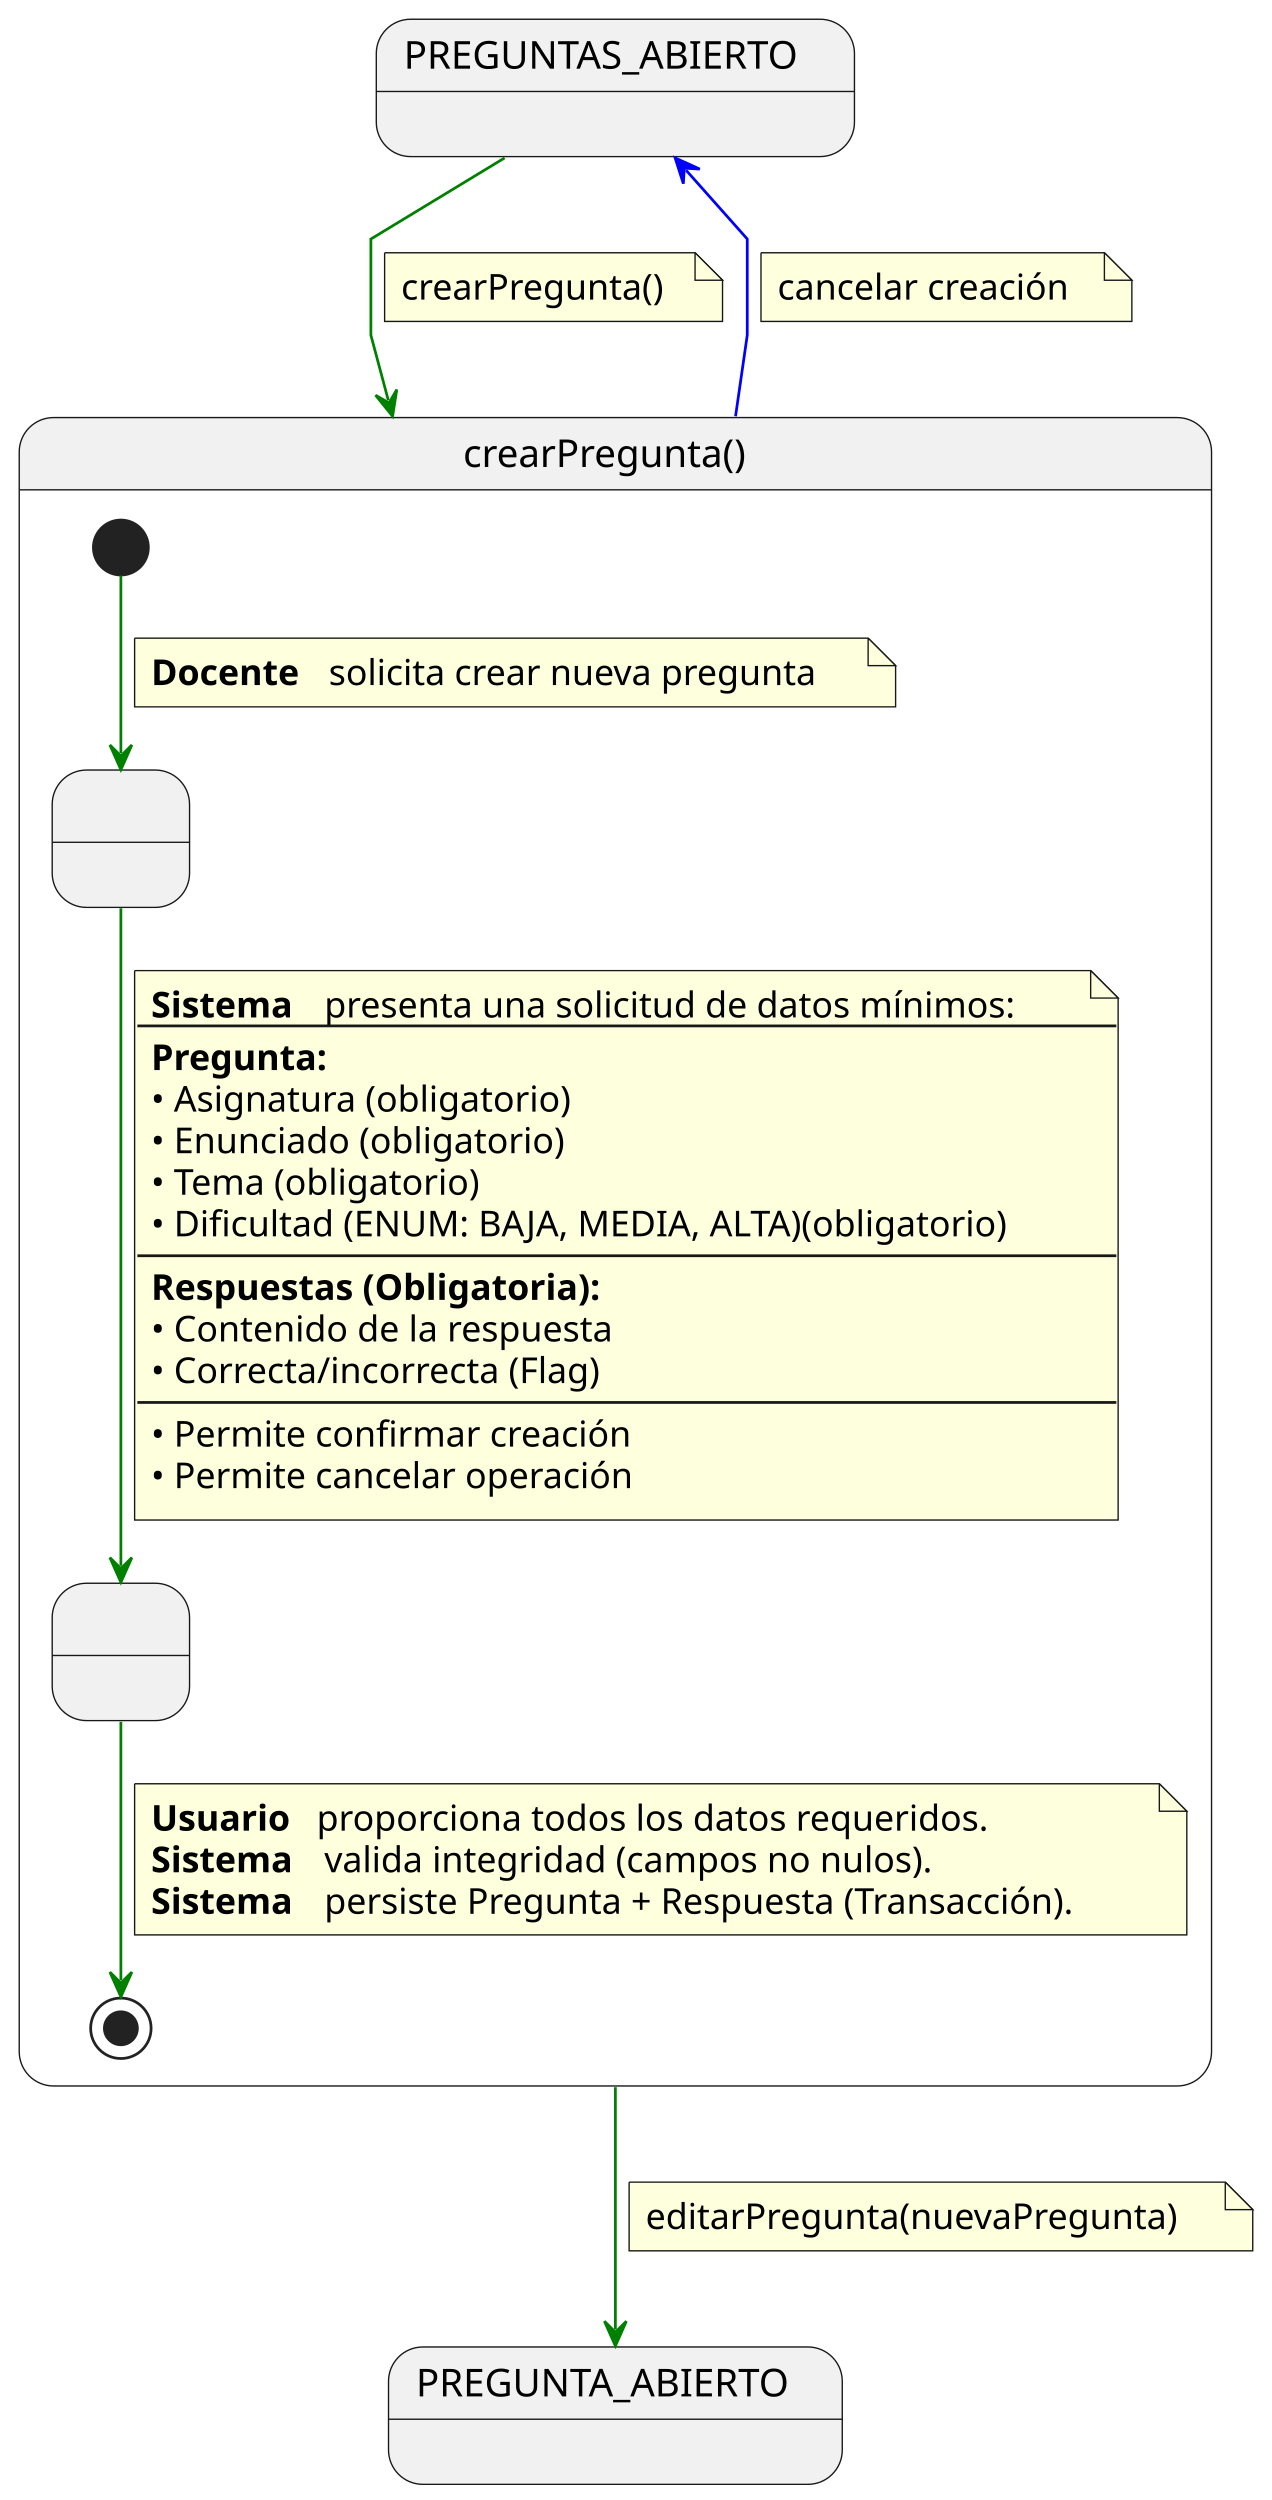
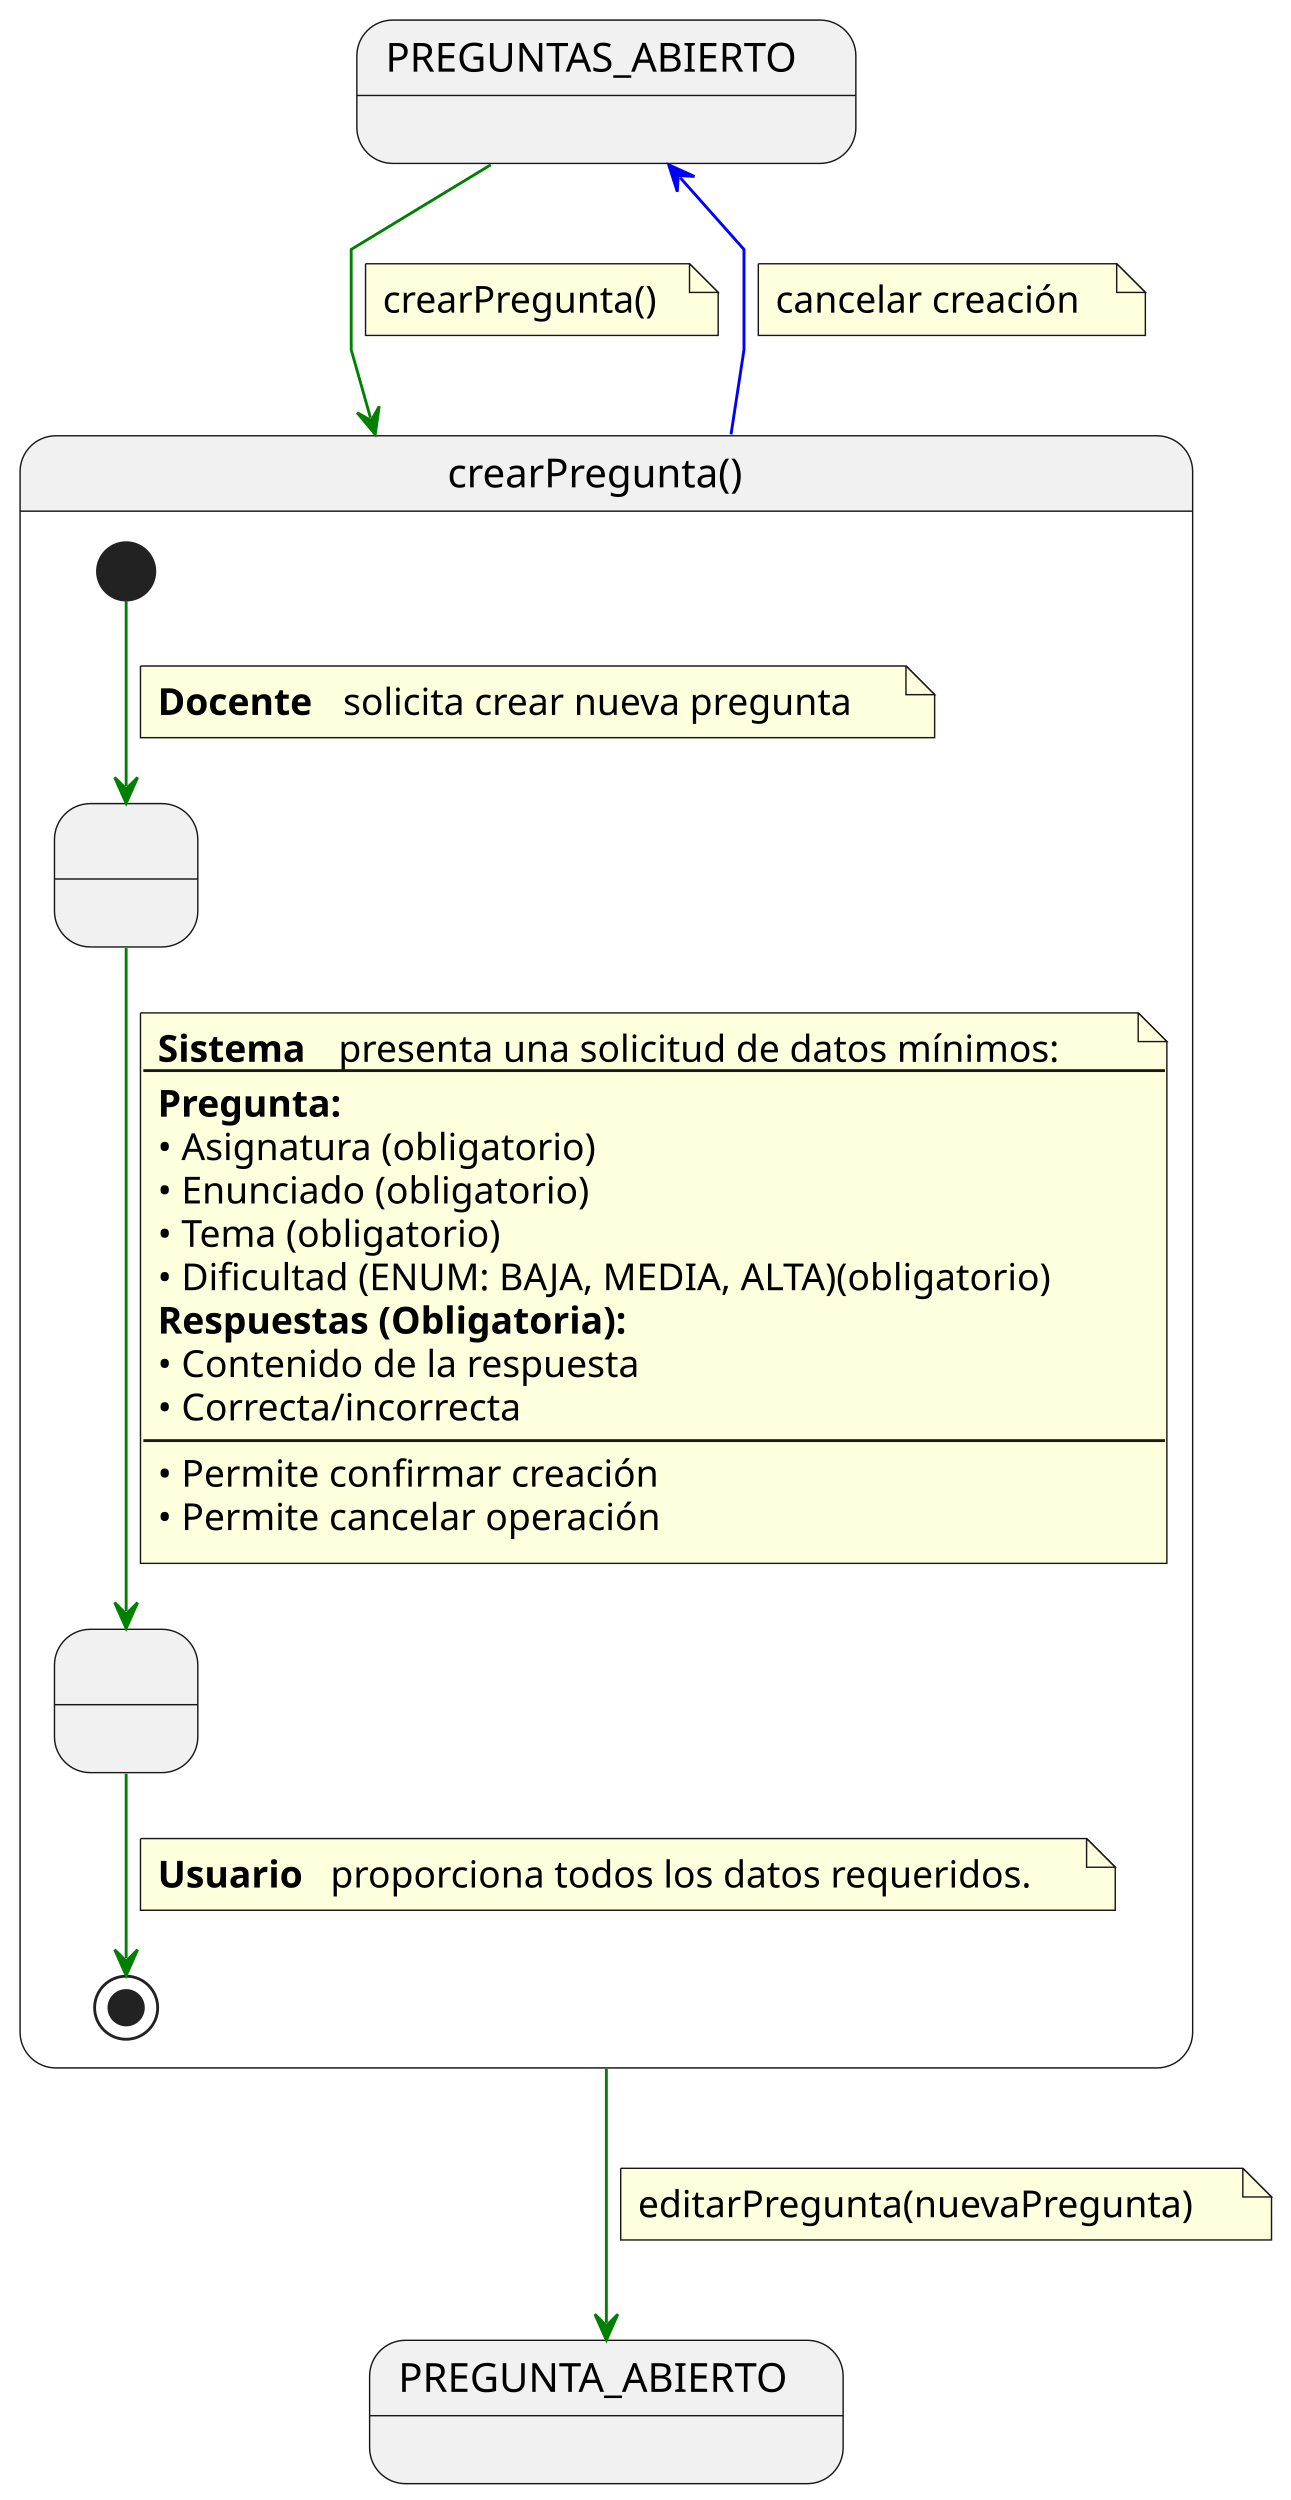
- <svg xmlns="http://www.w3.org/2000/svg" contentStyleType="text/css" data-diagram-type="STATE" height="910px" preserveAspectRatio="none" style="width:463px;height:910px;background:#FFFFFF;" version="1.1" viewBox="0 0 463 910" width="463px" zoomAndPan="magnify">
+ <svg xmlns="http://www.w3.org/2000/svg" contentStyleType="text/css" data-diagram-type="STATE" height="872px" preserveAspectRatio="none" style="width:450px;height:872px;background:#FFFFFF;" version="1.1" viewBox="0 0 450 872" width="450px" zoomAndPan="magnify">
  <defs />
  <g>
    <g id="PREGUNTAS_ABIERTO">
-       <rect fill="#F1F1F1" height="50" rx="12.5" ry="12.5" style="stroke:#181818;stroke-width:0.5;" width="174.055" x="136.97" y="7" />
-       <line style="stroke:#181818;stroke-width:0.5;" x1="136.97" x2="311.025" y1="33.297" y2="33.297" />
-       <text fill="#000000" font-family="sans-serif" font-size="14" lengthAdjust="spacing" textLength="154.055" x="146.97" y="24.995">PREGUNTAS_ABIERTO</text>
+       <rect fill="#F1F1F1" height="50" rx="12.5" ry="12.5" style="stroke:#181818;stroke-width:0.5;" width="174.055" x="124.47" y="7" />
+       <line style="stroke:#181818;stroke-width:0.5;" x1="124.47" x2="298.525" y1="33.297" y2="33.297" />
+       <text fill="#000000" font-family="sans-serif" font-size="14" lengthAdjust="spacing" textLength="154.055" x="134.47" y="24.995">PREGUNTAS_ABIERTO</text>
    </g>
-     <path d="M19.5,152 L428.5,152 A12.5,12.5 0 0 1 441,164.5 L441,178.297 L7,178.297 L7,164.5 A12.5,12.5 0 0 1 19.5,152" fill="#F1F1F1" />
-     <rect fill="none" height="607.297" rx="12.5" ry="12.5" style="stroke:#181818;stroke-width:0.5;" width="434" x="7" y="152" />
-     <line style="stroke:#181818;stroke-width:0.5;" x1="7" x2="441" y1="178.297" y2="178.297" />
-     <text fill="#000000" font-family="sans-serif" font-size="14" lengthAdjust="spacing" textLength="110.838" x="168.581" y="169.995">crearPregunta()</text>
+     <path d="M19.5,152 L403.5,152 A12.5,12.5 0 0 1 416,164.5 L416,178.297 L7,178.297 L7,164.5 A12.5,12.5 0 0 1 19.5,152" fill="#F1F1F1" />
+     <rect fill="none" height="569.297" rx="12.5" ry="12.5" style="stroke:#181818;stroke-width:0.5;" width="409" x="7" y="152" />
+     <line style="stroke:#181818;stroke-width:0.5;" x1="7" x2="416" y1="178.297" y2="178.297" />
+     <text fill="#000000" font-family="sans-serif" font-size="14" lengthAdjust="spacing" textLength="110.838" x="156.081" y="169.995">crearPregunta()</text>
    <g id="crearPregunta.SolicitandoDatosPregunta">
      <rect fill="#F1F1F1" height="50" rx="12.5" ry="12.5" style="stroke:#181818;stroke-width:0.5;" width="50" x="19" y="280.297" />
      <line style="stroke:#181818;stroke-width:0.5;" x1="19" x2="69" y1="306.594" y2="306.594" />
      <text fill="#000000" font-family="sans-serif" font-size="14" lengthAdjust="spacing" textLength="4.45" x="41.775" y="298.292"> </text>
    </g>
    <g id="crearPregunta.ProcesandoCreacion">
-       <rect fill="#F1F1F1" height="50" rx="12.5" ry="12.5" style="stroke:#181818;stroke-width:0.5;" width="50" x="19" y="576.297" />
-       <line style="stroke:#181818;stroke-width:0.5;" x1="19" x2="69" y1="602.594" y2="602.594" />
-       <text fill="#000000" font-family="sans-serif" font-size="14" lengthAdjust="spacing" textLength="4.45" x="41.775" y="594.292"> </text>
+       <rect fill="#F1F1F1" height="50" rx="12.5" ry="12.5" style="stroke:#181818;stroke-width:0.5;" width="50" x="19" y="568.297" />
+       <line style="stroke:#181818;stroke-width:0.5;" x1="19" x2="69" y1="594.594" y2="594.594" />
+       <text fill="#000000" font-family="sans-serif" font-size="14" lengthAdjust="spacing" textLength="4.45" x="41.775" y="586.292"> </text>
    </g>
    <ellipse cx="44" cy="199.297" fill="#222222" rx="10" ry="10" style="stroke:#222222;stroke-width:1;" />
-     <ellipse cx="44" cy="738.297" fill="none" rx="11" ry="11" style="stroke:#222222;stroke-width:1;" />
-     <ellipse cx="44" cy="738.297" fill="#222222" rx="6" ry="6" style="stroke:#222222;stroke-width:1;" />
+     <ellipse cx="44" cy="700.297" fill="none" rx="11" ry="11" style="stroke:#222222;stroke-width:1;" />
+     <ellipse cx="44" cy="700.297" fill="#222222" rx="6" ry="6" style="stroke:#222222;stroke-width:1;" />
    <g class="link" data-entity-1=".start.crearPregunta" data-entity-2="SolicitandoDatosPregunta" data-source-line="18" data-uid="lnk4" id="link_.start.crearPregunta_SolicitandoDatosPregunta">
      <path d="M44,209.527 C44,225.237 44,251.657 44,274.167" fill="none" id="*start*crearPregunta-to-SolicitandoDatosPregunta" style="stroke:#008000;stroke-width:1;" />
      <polygon fill="#008000" points="44,280.167,48,271.167,44,275.167,40,271.167,44,280.167" style="stroke:#008000;stroke-width:1;" />
      <path d="M49,232.297 L49,257.297 L326,257.297 L326,242.297 L316,232.297 L49,232.297" fill="#FEFFDD" style="stroke:#181818;stroke-width:0.5;" />
      <path d="M316,232.297 L316,242.297 L326,242.297 L316,232.297" fill="#FEFFDD" style="stroke:#181818;stroke-width:0.5;" />
      <text fill="#000000" font-family="sans-serif" font-size="13" font-weight="bold" lengthAdjust="spacing" textLength="60.531" x="55" y="249.364">Docente</text>
      <text fill="#000000" font-family="sans-serif" font-size="13" lengthAdjust="spacing" textLength="191.496" x="119.664" y="249.364">solicita crear nueva pregunta</text>
    </g>
    <g class="link" data-entity-1="SolicitandoDatosPregunta" data-entity-2="ProcesandoCreacion" data-source-line="23" data-uid="lnk5" id="link_SolicitandoDatosPregunta_ProcesandoCreacion">
-       <path d="M44,330.607 C44,385.907 44,514.627 44,569.957" fill="none" id="SolicitandoDatosPregunta-to-ProcesandoCreacion" style="stroke:#008000;stroke-width:1;" />
-       <polygon fill="#008000" points="44,575.957,48,566.957,44,570.957,40,566.957,44,575.957" style="stroke:#008000;stroke-width:1;" />
-       <path d="M49,353.297 L49,553.297 L407,553.297 L407,363.297 L397,353.297 L49,353.297" fill="#FEFFDD" style="stroke:#181818;stroke-width:0.5;" />
+       <path d="M44,330.677 C44,384.717 44,507.997 44,561.977" fill="none" id="SolicitandoDatosPregunta-to-ProcesandoCreacion" style="stroke:#008000;stroke-width:1;" />
+       <polygon fill="#008000" points="44,567.977,48,558.977,44,562.977,40,558.977,44,567.977" style="stroke:#008000;stroke-width:1;" />
+       <path d="M49,353.297 L49,545.297 L407,545.297 L407,363.297 L397,353.297 L49,353.297" fill="#FEFFDD" style="stroke:#181818;stroke-width:0.5;" />
      <path d="M397,353.297 L397,363.297 L407,363.297 L397,353.297" fill="#FEFFDD" style="stroke:#181818;stroke-width:0.5;" />
      <text fill="#000000" font-family="sans-serif" font-size="13" font-weight="bold" lengthAdjust="spacing" textLength="58.906" x="55" y="370.364">Sistema</text>
      <text fill="#000000" font-family="sans-serif" font-size="13" lengthAdjust="spacing" textLength="269.261" x="118.039" y="370.364">presenta una solicitud de datos mínimos:</text>
      <line style="stroke:#181818;stroke-width:1;" x1="50" x2="406.34" y1="373.43" y2="373.43" />
      <text fill="#000000" font-family="sans-serif" font-size="13" font-weight="bold" lengthAdjust="spacing" textLength="72.757" x="55" y="389.497">Pregunta:</text>
      <text fill="#000000" font-family="sans-serif" font-size="13" lengthAdjust="spacing" textLength="166.067" x="55" y="404.629">• Asignatura (obligatorio)</text>
      <text fill="#000000" font-family="sans-serif" font-size="13" lengthAdjust="spacing" textLength="163.547" x="55" y="419.762">• Enunciado (obligatorio)</text>
      <text fill="#000000" font-family="sans-serif" font-size="13" lengthAdjust="spacing" textLength="132.253" x="55" y="434.895">• Tema (obligatorio)</text>
      <text fill="#000000" font-family="sans-serif" font-size="13" lengthAdjust="spacing" textLength="337.34" x="55" y="450.028">• Dificultad (ENUM: BAJA, MEDIA, ALTA)(obligatorio)</text>
-       <line style="stroke:#181818;stroke-width:1;" x1="50" x2="406.34" y1="457.094" y2="457.094" />
-       <text fill="#000000" font-family="sans-serif" font-size="13" font-weight="bold" lengthAdjust="spacing" textLength="188.144" x="55" y="473.161">Respuestas (Obligatoria):</text>
-       <text fill="#000000" font-family="sans-serif" font-size="13" lengthAdjust="spacing" textLength="182.889" x="55" y="488.293">• Contenido de la respuesta</text>
-       <text fill="#000000" font-family="sans-serif" font-size="13" lengthAdjust="spacing" textLength="179.543" x="55" y="503.426">• Correcta/incorrecta (Flag)</text>
-       <line style="stroke:#181818;stroke-width:1;" x1="50" x2="406.34" y1="510.492" y2="510.492" />
-       <text fill="#000000" font-family="sans-serif" font-size="13" lengthAdjust="spacing" textLength="188.875" x="55" y="526.559">• Permite confirmar creación</text>
-       <text fill="#000000" font-family="sans-serif" font-size="13" lengthAdjust="spacing" textLength="190.506" x="55" y="541.692">• Permite cancelar operación</text>
+       <text fill="#000000" font-family="sans-serif" font-size="13" font-weight="bold" lengthAdjust="spacing" textLength="188.144" x="55" y="465.161">Respuestas (Obligatoria):</text>
+       <text fill="#000000" font-family="sans-serif" font-size="13" lengthAdjust="spacing" textLength="182.889" x="55" y="480.293">• Contenido de la respuesta</text>
+       <text fill="#000000" font-family="sans-serif" font-size="13" lengthAdjust="spacing" textLength="137.96" x="55" y="495.426">• Correcta/incorrecta</text>
+       <line style="stroke:#181818;stroke-width:1;" x1="50" x2="406.34" y1="502.492" y2="502.492" />
+       <text fill="#000000" font-family="sans-serif" font-size="13" lengthAdjust="spacing" textLength="188.875" x="55" y="518.559">• Permite confirmar creación</text>
+       <text fill="#000000" font-family="sans-serif" font-size="13" lengthAdjust="spacing" textLength="190.506" x="55" y="533.692">• Permite cancelar operación</text>
    </g>
-     <g class="link" data-entity-1="ProcesandoCreacion" data-entity-2=".end.crearPregunta" data-source-line="41" data-uid="lnk7" id="link_ProcesandoCreacion_.end.crearPregunta">
-       <path d="M44,626.747 C44,656.527 44,699.507 44,720.837" fill="none" id="ProcesandoCreacion-to-*end*crearPregunta" style="stroke:#008000;stroke-width:1;" />
-       <polygon fill="#008000" points="44,726.837,48,717.837,44,721.837,40,717.837,44,726.837" style="stroke:#008000;stroke-width:1;" />
-       <path d="M49,649.297 L49,704.297 L432,704.297 L432,659.297 L422,649.297 L49,649.297" fill="#FEFFDD" style="stroke:#181818;stroke-width:0.5;" />
-       <path d="M422,649.297 L422,659.297 L432,659.297 L422,649.297" fill="#FEFFDD" style="stroke:#181818;stroke-width:0.5;" />
-       <text fill="#000000" font-family="sans-serif" font-size="13" font-weight="bold" lengthAdjust="spacing" textLength="56.12" x="55" y="666.364">Usuario</text>
-       <text fill="#000000" font-family="sans-serif" font-size="13" lengthAdjust="spacing" textLength="258.857" x="115.252" y="666.364">proporciona todos los datos requeridos.</text>
-       <text fill="#000000" font-family="sans-serif" font-size="13" font-weight="bold" lengthAdjust="spacing" textLength="58.906" x="55" y="681.497">Sistema</text>
-       <text fill="#000000" font-family="sans-serif" font-size="13" lengthAdjust="spacing" textLength="238.297" x="118.039" y="681.497">valida integridad (campos no nulos).</text>
-       <text fill="#000000" font-family="sans-serif" font-size="13" font-weight="bold" lengthAdjust="spacing" textLength="58.906" x="55" y="696.629">Sistema</text>
-       <text fill="#000000" font-family="sans-serif" font-size="13" lengthAdjust="spacing" textLength="298.981" x="118.039" y="696.629">persiste Pregunta + Respuesta (Transacción).</text>
+     <g class="link" data-entity-1="ProcesandoCreacion" data-entity-2=".end.crearPregunta" data-source-line="40" data-uid="lnk7" id="link_ProcesandoCreacion_.end.crearPregunta">
+       <path d="M44,618.647 C44,640.947 44,666.857 44,683.037" fill="none" id="ProcesandoCreacion-to-*end*crearPregunta" style="stroke:#008000;stroke-width:1;" />
+       <polygon fill="#008000" points="44,689.037,48,680.037,44,684.037,40,680.037,44,689.037" style="stroke:#008000;stroke-width:1;" />
+       <path d="M49,641.297 L49,666.297 L389,666.297 L389,651.297 L379,641.297 L49,641.297" fill="#FEFFDD" style="stroke:#181818;stroke-width:0.5;" />
+       <path d="M379,641.297 L379,651.297 L389,651.297 L379,641.297" fill="#FEFFDD" style="stroke:#181818;stroke-width:0.5;" />
+       <text fill="#000000" font-family="sans-serif" font-size="13" font-weight="bold" lengthAdjust="spacing" textLength="56.12" x="55" y="658.364">Usuario</text>
+       <text fill="#000000" font-family="sans-serif" font-size="13" lengthAdjust="spacing" textLength="258.857" x="115.252" y="658.364">proporciona todos los datos requeridos.</text>
    </g>
    <g id="PREGUNTA_ABIERTO">
-       <rect fill="#F1F1F1" height="50" rx="12.5" ry="12.5" style="stroke:#181818;stroke-width:0.5;" width="165.168" x="141.42" y="854.3" />
-       <line style="stroke:#181818;stroke-width:0.5;" x1="141.42" x2="306.588" y1="880.597" y2="880.597" />
-       <text fill="#000000" font-family="sans-serif" font-size="14" lengthAdjust="spacing" textLength="145.168" x="151.42" y="872.295">PREGUNTA_ABIERTO</text>
+       <rect fill="#F1F1F1" height="50" rx="12.5" ry="12.5" style="stroke:#181818;stroke-width:0.5;" width="165.168" x="128.92" y="816.3" />
+       <line style="stroke:#181818;stroke-width:0.5;" x1="128.92" x2="294.088" y1="842.597" y2="842.597" />
+       <text fill="#000000" font-family="sans-serif" font-size="14" lengthAdjust="spacing" textLength="145.168" x="138.92" y="834.295">PREGUNTA_ABIERTO</text>
    </g>
    <g class="link" data-entity-1="PREGUNTAS_ABIERTO" data-entity-2="crearPregunta" data-source-line="7" data-uid="lnk2" id="link_PREGUNTAS_ABIERTO_crearPregunta">
-       <path d="M183.67,57.48 C160.12,71.76 135,87 135,87 C135,87 135,122 135,122 C135,122 136.448,127.424 141.348,145.724" fill="none" id="PREGUNTAS_ABIERTO-to-crearPregunta" style="stroke:#008000;stroke-width:1;" />
-       <polygon fill="#008000" points="142.9,151.52,144.436,141.792,141.607,146.69,136.708,143.861,142.9,151.52" style="stroke:#008000;stroke-width:1;" />
-       <path d="M140,92 L140,117 L263,117 L263,102 L253,92 L140,92" fill="#FEFFDD" style="stroke:#181818;stroke-width:0.5;" />
-       <path d="M253,92 L253,102 L263,102 L253,92" fill="#FEFFDD" style="stroke:#181818;stroke-width:0.5;" />
-       <text fill="#000000" font-family="sans-serif" font-size="13" lengthAdjust="spacing" textLength="102.921" x="146" y="109.067">crearPregunta()</text>
+       <path d="M171.17,57.48 C147.62,71.76 122.5,87 122.5,87 C122.5,87 122.5,122 122.5,122 C122.5,122 124.052,127.488 129.232,145.738" fill="none" id="PREGUNTAS_ABIERTO-to-crearPregunta" style="stroke:#008000;stroke-width:1;" />
+       <polygon fill="#008000" points="130.87,151.51,132.261,141.76,129.505,146.7,124.565,143.944,130.87,151.51" style="stroke:#008000;stroke-width:1;" />
+       <path d="M127.5,92 L127.5,117 L250.5,117 L250.5,102 L240.5,92 L127.5,92" fill="#FEFFDD" style="stroke:#181818;stroke-width:0.5;" />
+       <path d="M240.5,92 L240.5,102 L250.5,102 L240.5,92" fill="#FEFFDD" style="stroke:#181818;stroke-width:0.5;" />
+       <text fill="#000000" font-family="sans-serif" font-size="13" lengthAdjust="spacing" textLength="102.921" x="133.5" y="109.067">crearPregunta()</text>
    </g>
-     <g class="link" data-entity-1="crearPregunta" data-entity-2="PREGUNTAS_ABIERTO" data-source-line="58" data-uid="lnk10" id="link_crearPregunta_PREGUNTAS_ABIERTO">
-       <path d="M267.74,151.52 C270.38,133.22 272,122 272,122 C272,122 272,87 272,87 C272,87 262.437,76.243 249.737,61.963" fill="none" id="crearPregunta-to-PREGUNTAS_ABIERTO" style="stroke:#0000FF;stroke-width:1;" />
-       <polygon fill="#0000FF" points="245.75,57.48,248.742,66.863,249.073,61.216,254.72,61.547,245.75,57.48" style="stroke:#0000FF;stroke-width:1;" />
-       <path d="M277,92 L277,117 L412,117 L412,102 L402,92 L277,92" fill="#FEFFDD" style="stroke:#181818;stroke-width:0.5;" />
-       <path d="M402,92 L402,102 L412,102 L402,92" fill="#FEFFDD" style="stroke:#181818;stroke-width:0.5;" />
-       <text fill="#000000" font-family="sans-serif" font-size="13" lengthAdjust="spacing" textLength="114.962" x="283" y="109.067">cancelar creación</text>
+     <g class="link" data-entity-1="crearPregunta" data-entity-2="PREGUNTAS_ABIERTO" data-source-line="55" data-uid="lnk10" id="link_crearPregunta_PREGUNTAS_ABIERTO">
+       <path d="M254.98,151.51 C257.78,133.26 259.5,122 259.5,122 C259.5,122 259.5,87 259.5,87 C259.5,87 249.937,76.243 237.237,61.963" fill="none" id="crearPregunta-to-PREGUNTAS_ABIERTO" style="stroke:#0000FF;stroke-width:1;" />
+       <polygon fill="#0000FF" points="233.25,57.48,236.242,66.863,236.573,61.216,242.22,61.547,233.25,57.48" style="stroke:#0000FF;stroke-width:1;" />
+       <path d="M264.5,92 L264.5,117 L399.5,117 L399.5,102 L389.5,92 L264.5,92" fill="#FEFFDD" style="stroke:#181818;stroke-width:0.5;" />
+       <path d="M389.5,92 L389.5,102 L399.5,102 L389.5,92" fill="#FEFFDD" style="stroke:#181818;stroke-width:0.5;" />
+       <text fill="#000000" font-family="sans-serif" font-size="13" lengthAdjust="spacing" textLength="114.962" x="270.5" y="109.067">cancelar creación</text>
    </g>
-     <g class="link" data-entity-1="crearPregunta" data-entity-2="PREGUNTA_ABIERTO" data-source-line="52" data-uid="lnk9" id="link_crearPregunta_PREGUNTA_ABIERTO">
-       <path d="M224,759.73 C224,798.74 224,826.51 224,847.92" fill="none" id="crearPregunta-to-PREGUNTA_ABIERTO" style="stroke:#008000;stroke-width:1;" />
-       <polygon fill="#008000" points="224,853.92,228,844.92,224,848.92,220,844.92,224,853.92" style="stroke:#008000;stroke-width:1;" />
-       <path d="M229,794.3 L229,819.3 L456,819.3 L456,804.3 L446,794.3 L229,794.3" fill="#FEFFDD" style="stroke:#181818;stroke-width:0.5;" />
-       <path d="M446,794.3 L446,804.3 L456,804.3 L446,794.3" fill="#FEFFDD" style="stroke:#181818;stroke-width:0.5;" />
-       <text fill="#000000" font-family="sans-serif" font-size="13" lengthAdjust="spacing" textLength="206.502" x="235" y="811.367">editarPregunta(nuevaPregunta)</text>
+     <g class="link" data-entity-1="crearPregunta" data-entity-2="PREGUNTA_ABIERTO" data-source-line="49" data-uid="lnk9" id="link_crearPregunta_PREGUNTA_ABIERTO">
+       <path d="M211.5,721.67 C211.5,760.71 211.5,788.73 211.5,810.21" fill="none" id="crearPregunta-to-PREGUNTA_ABIERTO" style="stroke:#008000;stroke-width:1;" />
+       <polygon fill="#008000" points="211.5,816.21,215.5,807.21,211.5,811.21,207.5,807.21,211.5,816.21" style="stroke:#008000;stroke-width:1;" />
+       <path d="M216.5,756.3 L216.5,781.3 L443.5,781.3 L443.5,766.3 L433.5,756.3 L216.5,756.3" fill="#FEFFDD" style="stroke:#181818;stroke-width:0.5;" />
+       <path d="M433.5,756.3 L433.5,766.3 L443.5,766.3 L433.5,756.3" fill="#FEFFDD" style="stroke:#181818;stroke-width:0.5;" />
+       <text fill="#000000" font-family="sans-serif" font-size="13" lengthAdjust="spacing" textLength="206.502" x="222.5" y="773.367">editarPregunta(nuevaPregunta)</text>
    </g>
  </g>
</svg>
